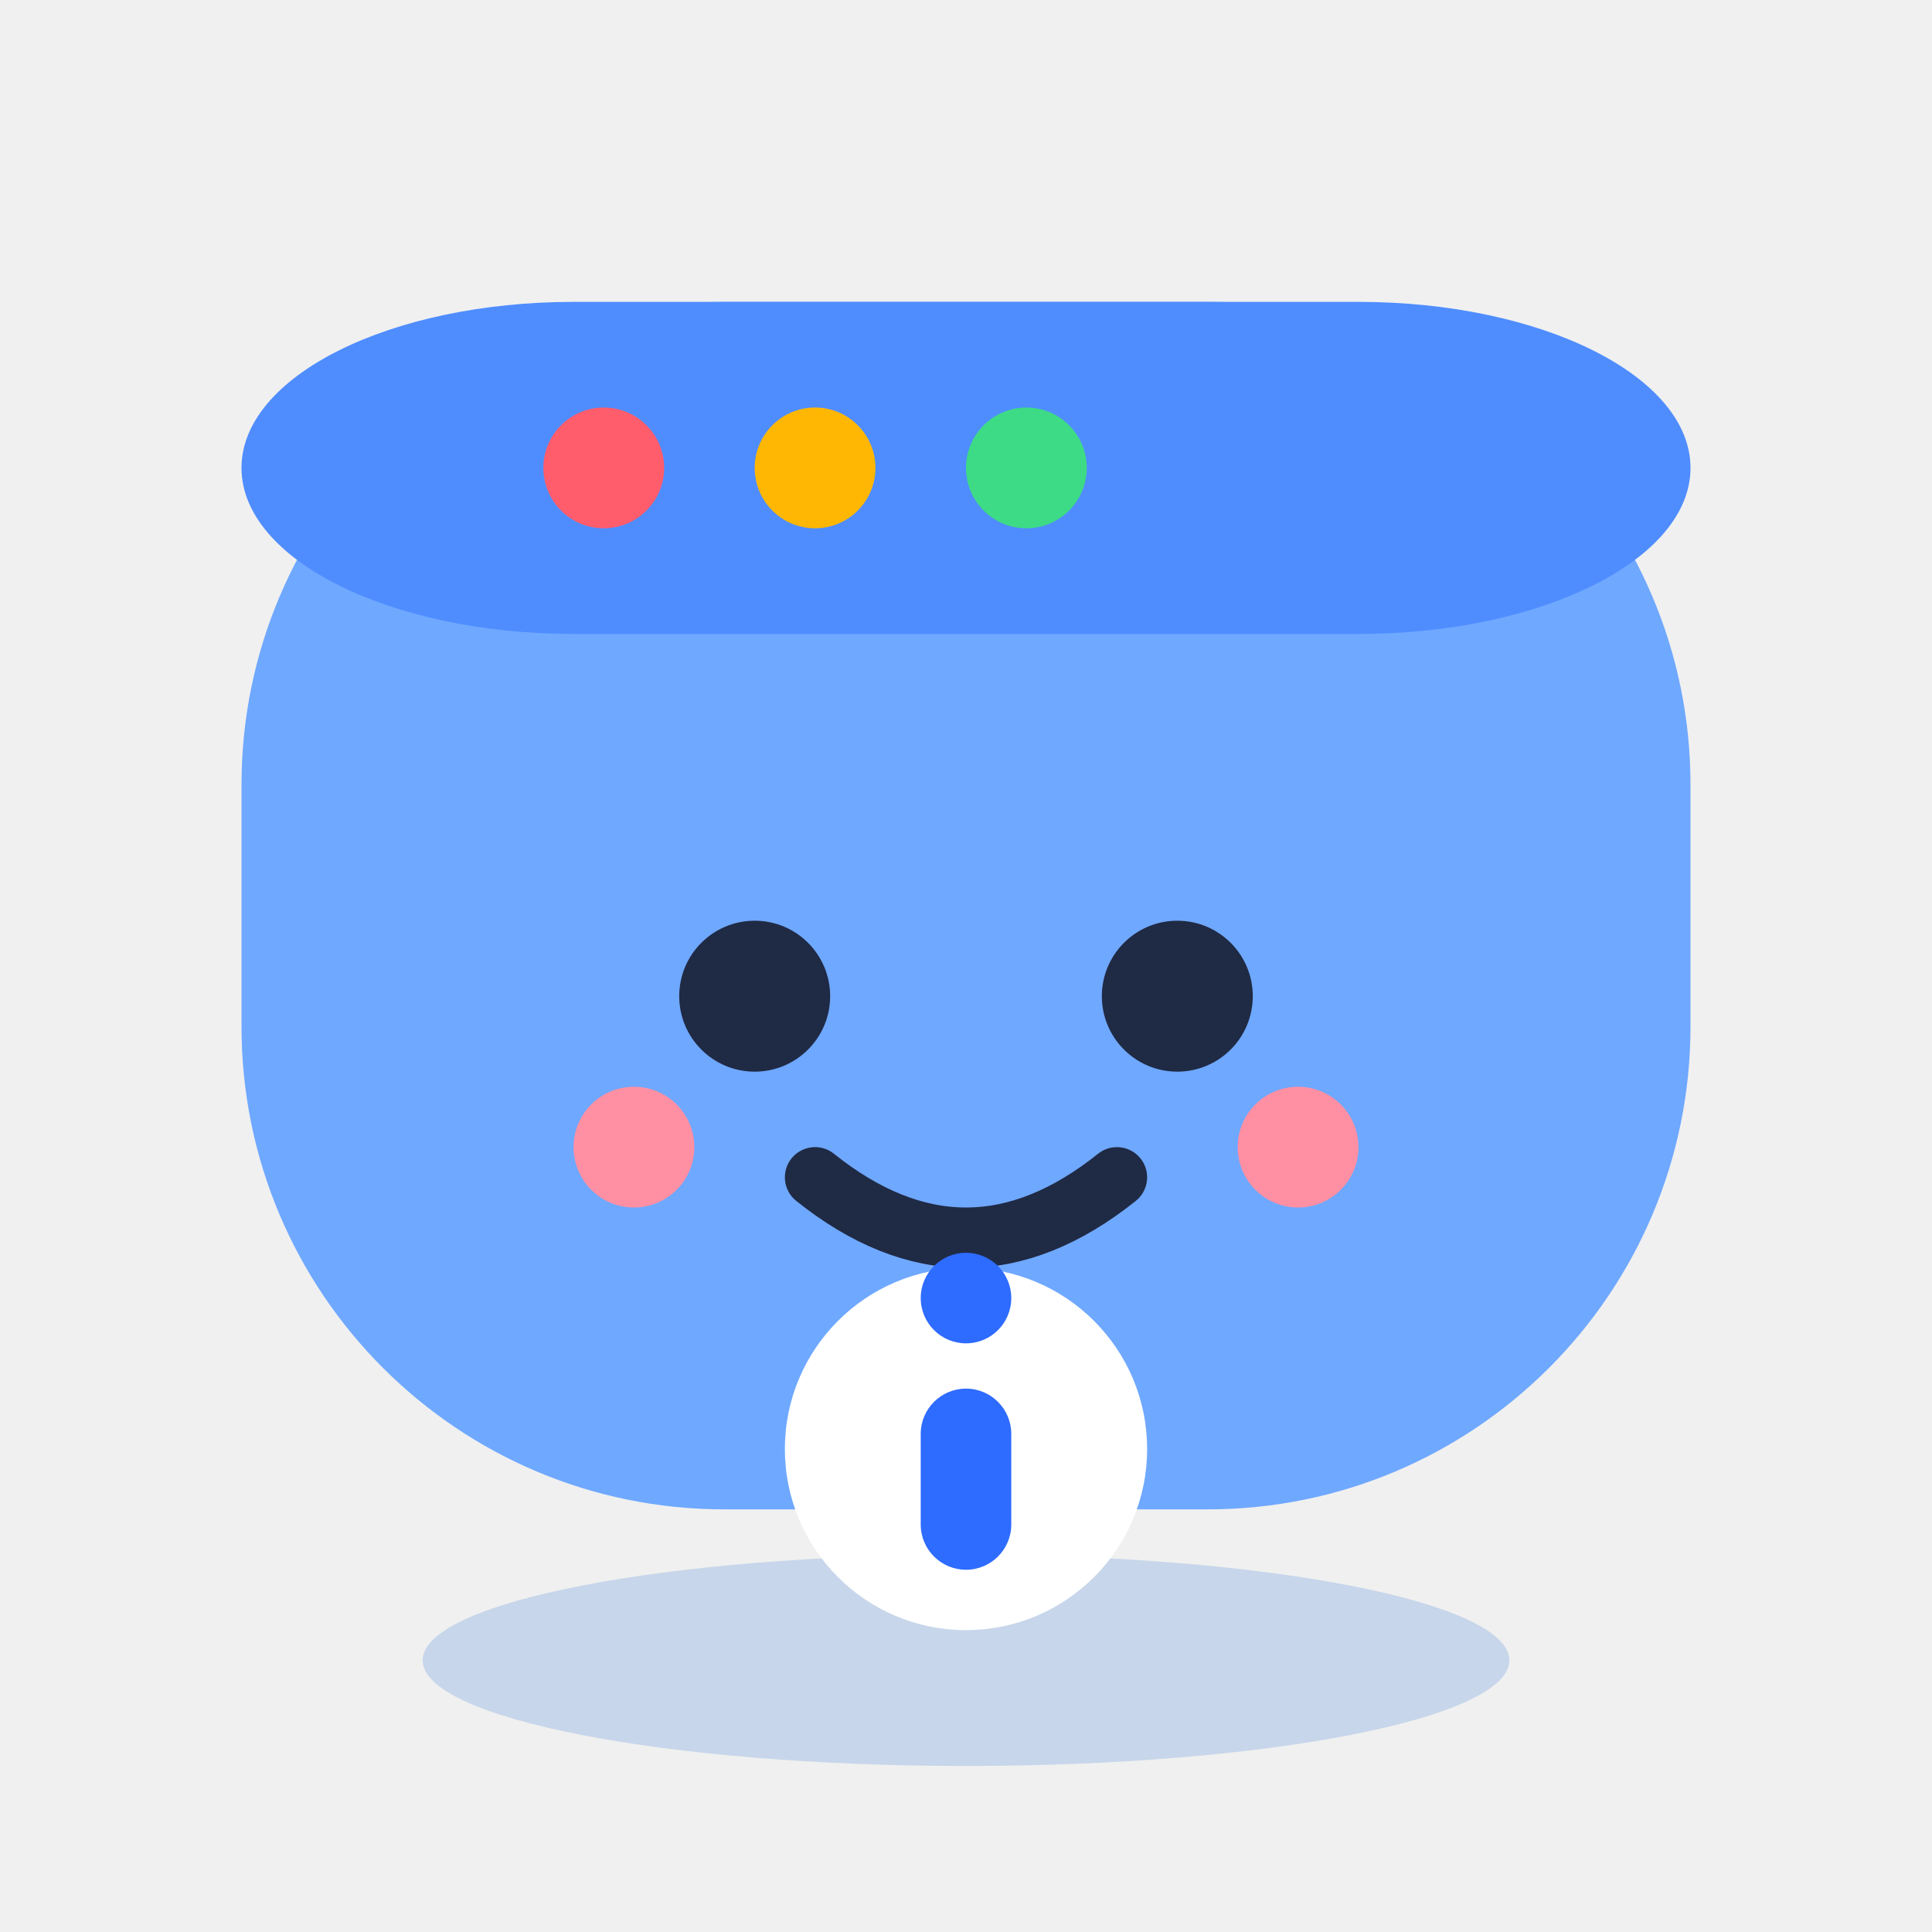
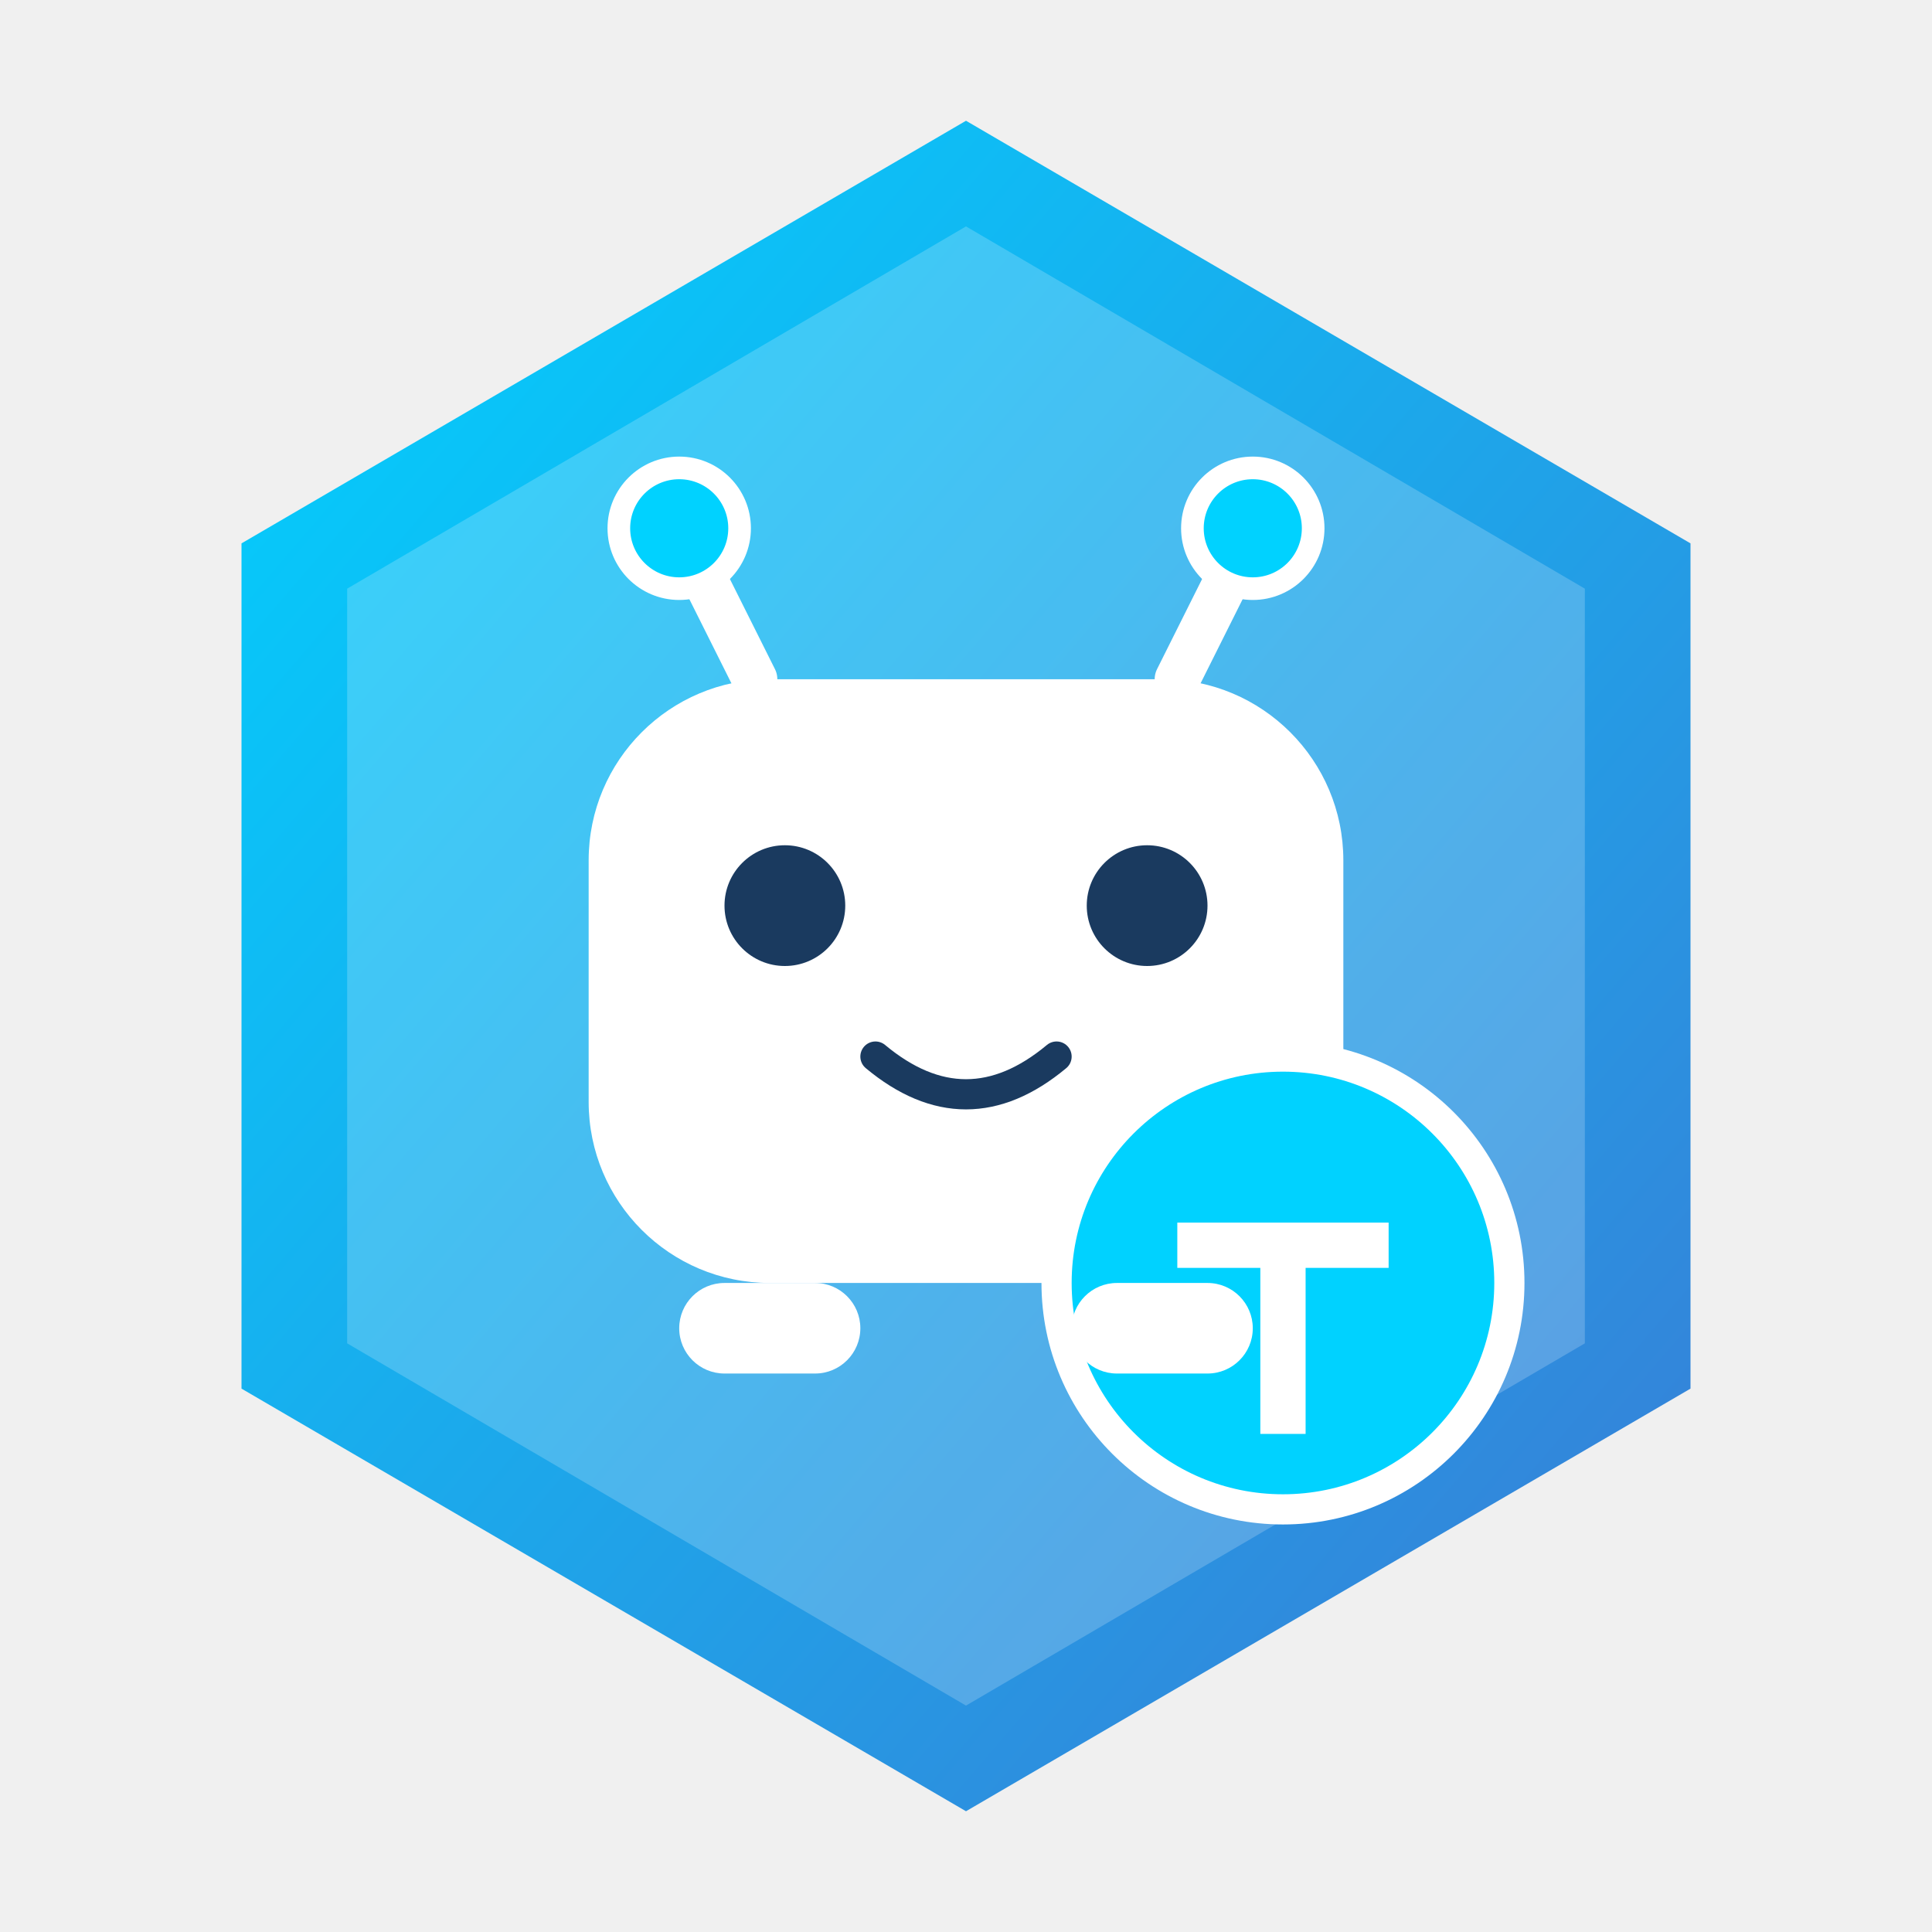
- <svg xmlns="http://www.w3.org/2000/svg" viewBox="0 0 128 128">
-   <ellipse cx="64" cy="110" rx="36" ry="7" fill="#C7D6EA" />
-   <rect x="16" y="20" width="96" height="80" rx="32" fill="#6FA8FF" />
-   <rect x="16" y="20" width="96" height="22" rx="22" fill="#4F8DFF" />
-   <circle cx="40" cy="31" r="4" fill="#FF5C6C" />
-   <circle cx="54" cy="31" r="4" fill="#FFB703" />
-   <circle cx="68" cy="31" r="4" fill="#3DDB85" />
-   <circle cx="50" cy="66" r="5" fill="#1F2A44" />
-   <circle cx="78" cy="66" r="5" fill="#1F2A44" />
-   <path d="M54 78 Q64 86 74 78" stroke="#1F2A44" stroke-width="4" fill="none" stroke-linecap="round" />
-   <circle cx="42" cy="76" r="4" fill="#FF8FA3" />
-   <circle cx="86" cy="76" r="4" fill="#FF8FA3" />
-   <circle cx="64" cy="96" r="12" fill="#FFFFFF" />
-   <rect x="61" y="92" width="6" height="12" rx="3" fill="#2E6BFF" />
-   <circle cx="64" cy="86" r="3" fill="#2E6BFF" />
+ <svg xmlns="http://www.w3.org/2000/svg" width="128" height="128" viewBox="0 0 128 128">
+   <defs>
+     <linearGradient id="dioxusGrad" x1="0%" y1="0%" x2="100%" y2="100%">
+       <stop offset="0%" style="stop-color:#00d2ff;stop-opacity:1" />
+       <stop offset="100%" style="stop-color:#3a7bd5;stop-opacity:1" />
+     </linearGradient>
+   </defs>
+   <path d="M64 8 L112 36 V92 L64 120 L16 92 V36 Z" fill="url(#dioxusGrad)" />
+   <path d="M64 15 L105 39 V89 L64 113 L23 89 V39 Z" fill="#FFFFFF" opacity="0.2" />
+   <path d="M51,45 h 26 a 12,12 0 0 1 12,12 v 16 a 12,12 0 0 1 -12,12 h -26 a 12,12 0 0 1 -12,-12 v -16 a 12,12 0 0 1 12,-12 z" fill="#FFFFFF" />
+   <path d="M 52,56 a 4,4 0 1,0 0,8 a 4,4 0 1,0 0,-8 z" fill="#1a3a5f" />
+   <path d="M 76,56 a 4,4 0 1,0 0,8 a 4,4 0 1,0 0,-8 z" fill="#1a3a5f" />
+   <path d="M58 70 Q64 75 70 70" stroke="#1a3a5f" stroke-width="2" fill="none" stroke-linecap="round" />
+   <path d="M 85,70 a 15,15 0 1,0 0,30 a 15,15 0 1,0 0,-30 z" fill="#00d2ff" stroke="#FFFFFF" stroke-width="2" />
+   <path d="M 78,81 h 14 v 3 h -14 z M 83.5,84 h 3 v 11 h -3 z" fill="#FFFFFF" />
+   <path d="M 50,45 L 45,35" stroke="#FFFFFF" stroke-width="3" stroke-linecap="round" />
+   <path d="M 78,45 L 83,35" stroke="#FFFFFF" stroke-width="3" stroke-linecap="round" />
+   <path d="M 45,31 a 4,4 0 1,0 0,8 a 4,4 0 1,0 0,-8 z" fill="#00d2ff" stroke="#FFFFFF" stroke-width="1.5" />
+   <path d="M 83,31 a 4,4 0 1,0 0,8 a 4,4 0 1,0 0,-8 z" fill="#00d2ff" stroke="#FFFFFF" stroke-width="1.5" />
+   <path d="M 48,85 h 6 a 3,3 0 0 1 3,3 a 3,3 0 0 1 -3,3 h -6 a 3,3 0 0 1 -3,-3 a 3,3 0 0 1 3,-3 z" fill="#FFFFFF" />
+   <path d="M 74,85 h 6 a 3,3 0 0 1 3,3 a 3,3 0 0 1 -3,3 h -6 a 3,3 0 0 1 -3,-3 a 3,3 0 0 1 3,-3 z" fill="#FFFFFF" />
</svg>
